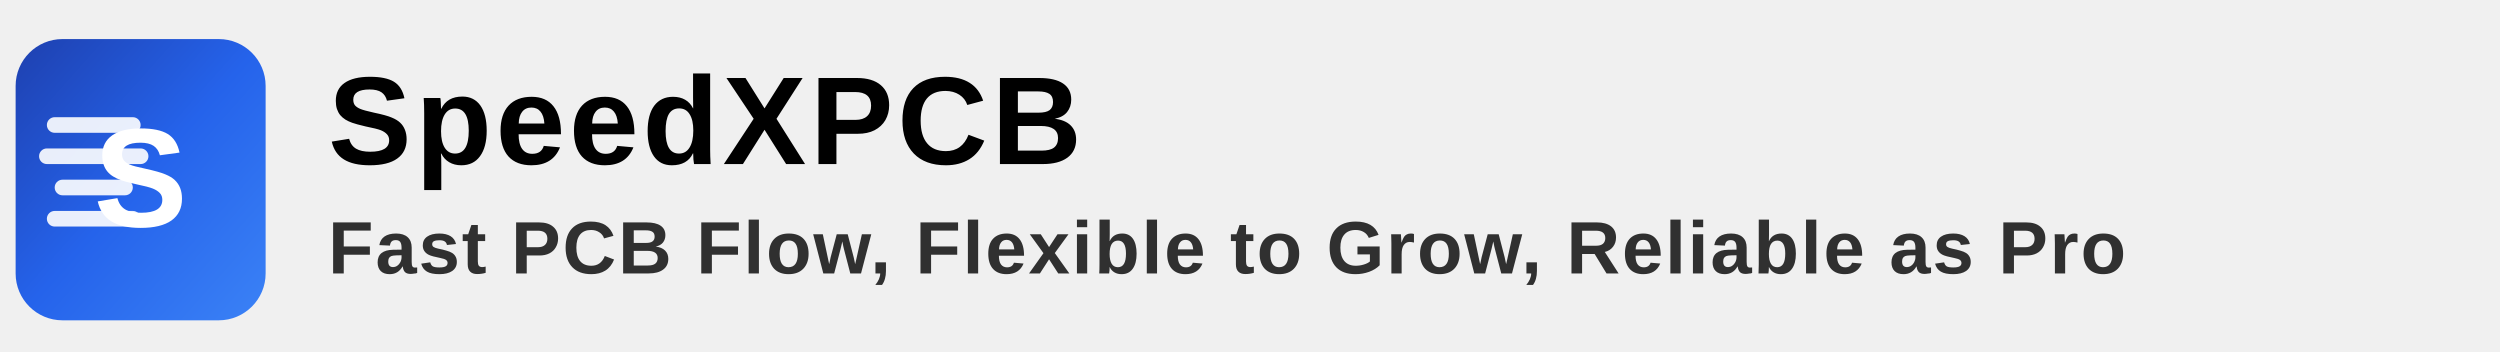
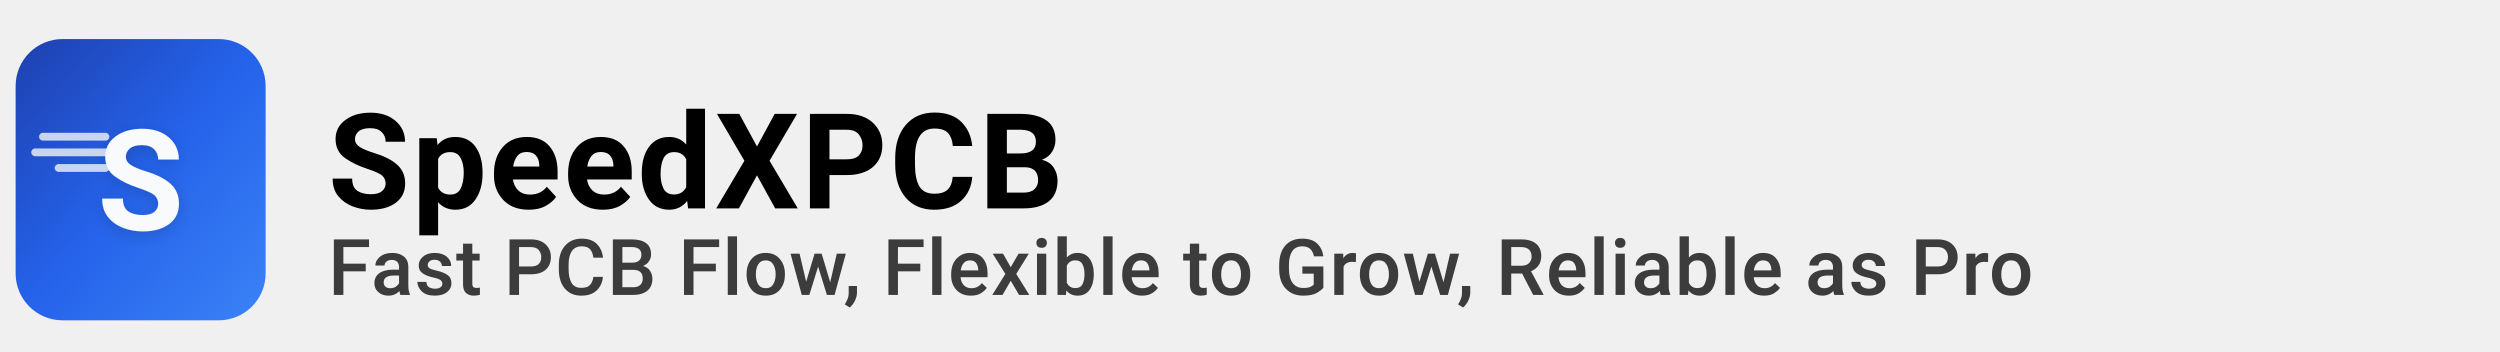
<svg xmlns="http://www.w3.org/2000/svg" viewBox="0 0 320 45" width="320" height="45">
  <defs>
    <linearGradient id="logoGrad" x1="0%" y1="0%" x2="100%" y2="100%">
      <stop offset="0%" style="stop-color:#1E40AF;stop-opacity:1" />
      <stop offset="50%" style="stop-color:#2563EB;stop-opacity:1" />
      <stop offset="100%" style="stop-color:#3B82F6;stop-opacity:1" />
    </linearGradient>
  </defs>
  <rect x="2" y="5" width="32" height="36" rx="6" fill="url(#logoGrad)" />
-   <g fill="white" opacity="0.9">
-     <rect x="6" y="15" width="12" height="2" rx="1" />
-     <rect x="5" y="19" width="14" height="2" rx="1" />
-     <rect x="7" y="23" width="10" height="2" rx="1" />
-     <rect x="6" y="27" width="12" height="2" rx="1" />
+   <g>
+     <text x="18" y="24.5" fill="#f8fafc" font-size="18" font-weight="700" font-family="system-ui, -apple-system, 'Segoe UI', Roboto, 'Helvetica Neue', Arial, sans-serif" text-anchor="middle" dominant-baseline="middle" text-rendering="optimizeLegibility" style="filter: drop-shadow(0 0.5px 1px rgba(0,0,0,0.15));">S</text>
+     <g fill="#f1f5f9" opacity="0.8">
+       <rect x="5" y="17" width="9" height="1" rx="0.5" />
+       <rect x="4" y="19" width="10" height="1" rx="0.5" />
+       <rect x="7" y="21" width="7" height="1" rx="0.5" />
+     </g>
  </g>
-   <text x="18" y="29" fill="white" font-size="18" font-weight="900" font-family="Arial, sans-serif" text-anchor="middle" text-rendering="optimizeLegibility">S</text>
-   <text x="42" y="21" fill="currentColor" font-size="16" font-weight="900" font-family="Arial, sans-serif" text-rendering="optimizeLegibility" letter-spacing="0.5px">SpeedXPCB</text>
-   <text x="42" y="35" fill="currentColor" font-size="9.5" font-weight="600" font-family="Arial, sans-serif" opacity="0.8" text-rendering="optimizeLegibility" letter-spacing="0.25px">Fast PCB Flow, Flexible to Grow, Reliable as Pro</text>
+   <text x="42" y="22" fill="currentColor" font-size="17" font-weight="700" font-family="system-ui, -apple-system, 'Segoe UI', Roboto, 'Helvetica Neue', Arial, sans-serif" text-rendering="optimizeLegibility" letter-spacing="0.3px" dominant-baseline="middle">SpeedXPCB</text>
+   <text x="42" y="35" fill="currentColor" font-size="10" font-weight="500" font-family="system-ui, -apple-system, 'Segoe UI', Roboto, 'Helvetica Neue', Arial, sans-serif" opacity="0.75" text-rendering="optimizeLegibility" letter-spacing="0.15px" dominant-baseline="middle">Fast PCB Flow, Flexible to Grow, Reliable as Pro</text>
</svg>
